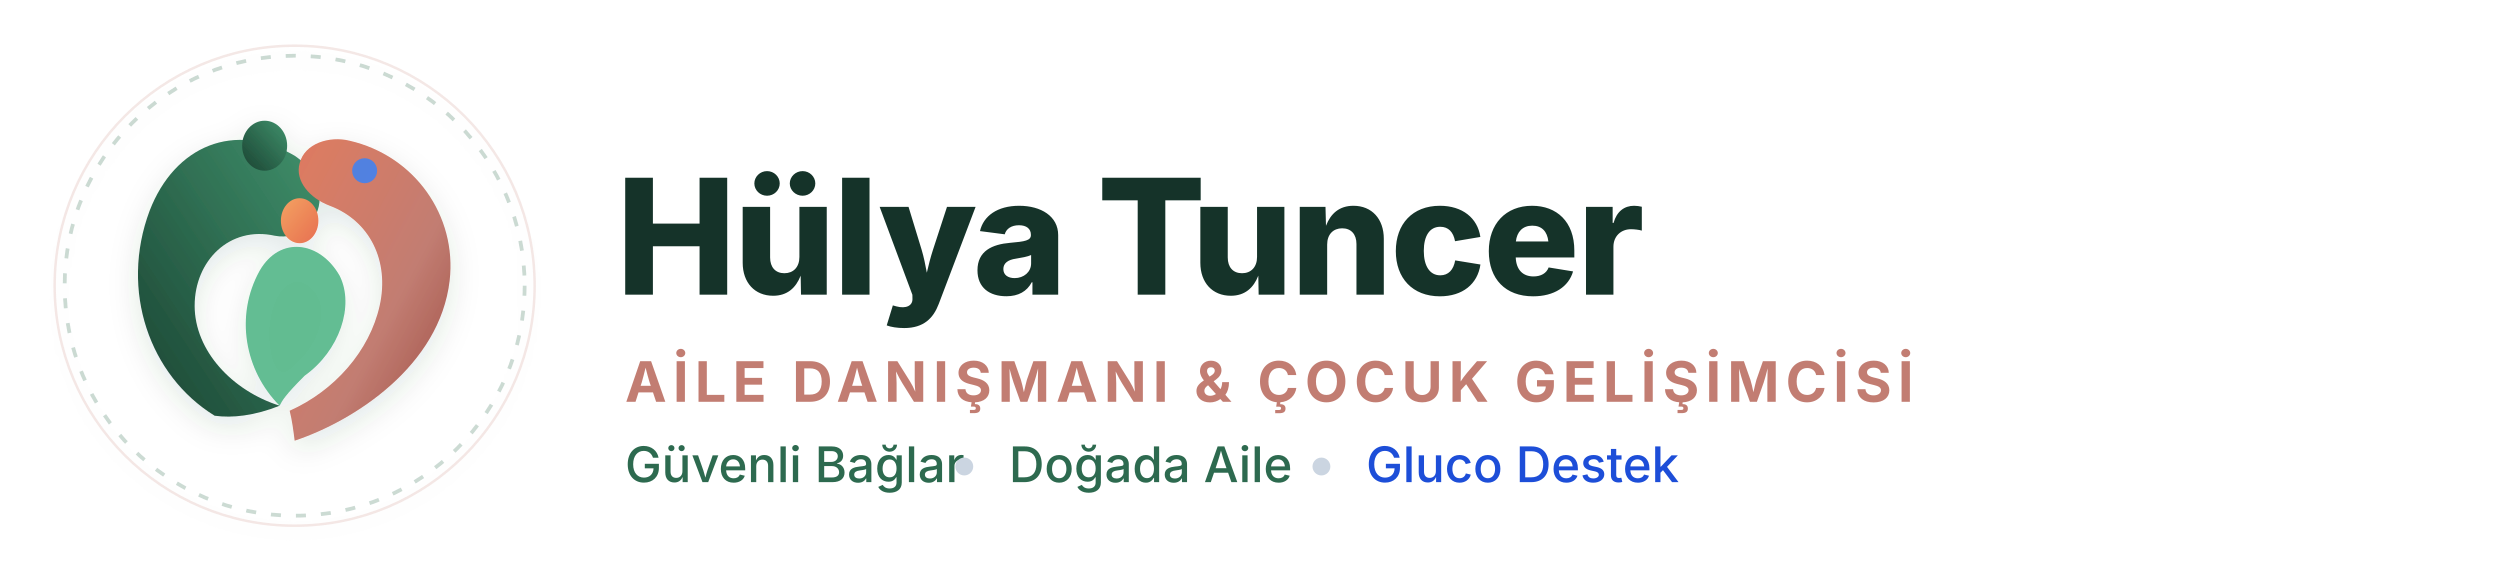
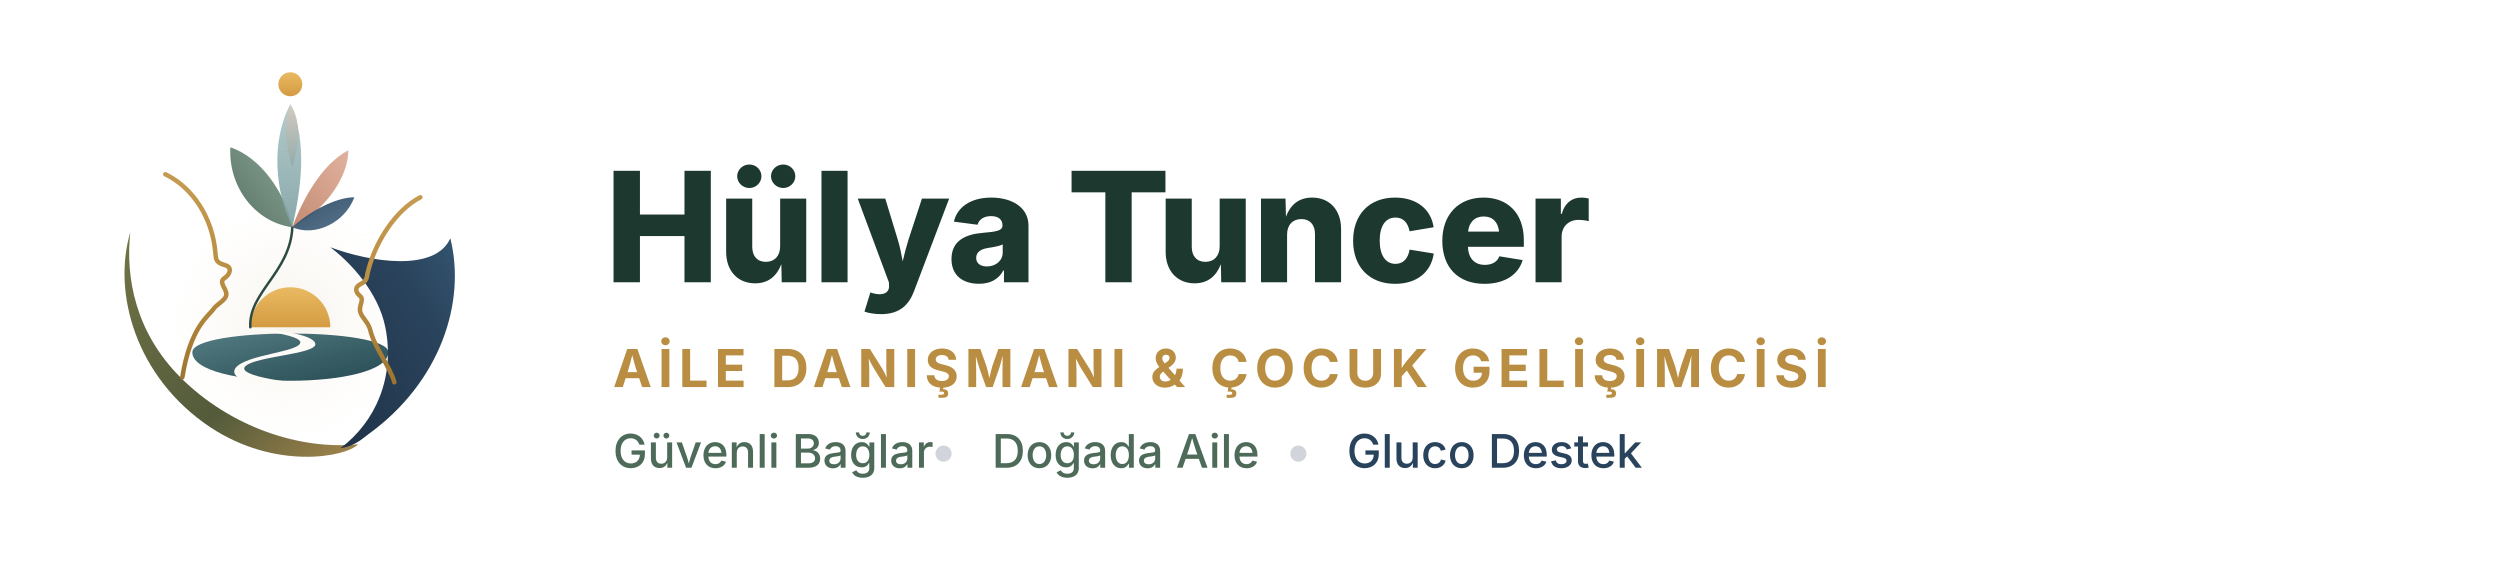
- <svg xmlns="http://www.w3.org/2000/svg" viewBox="0 0 560 130" width="100%" height="100%" fill="none">
+ <svg xmlns="http://www.w3.org/2000/svg" viewBox="0 0 620 140" width="100%" height="100%" fill="none">
  <defs>
-     <linearGradient id="univSageGrad" x1="0%" y1="100%" x2="100%" y2="0%">
-       <stop offset="0%" stop-color="#1B4332" />
-       <stop offset="50%" stop-color="#2D6A4F" />
-       <stop offset="100%" stop-color="#40916C" />
+     <radialGradient id="sunAuraH" cx="50%" cy="56%" r="40%">
+       <stop offset="0%" stop-color="#F5EFE6" stop-opacity="0.8" />
+       <stop offset="100%" stop-color="#FDFBF7" stop-opacity="0" />
+     </radialGradient>
+     <linearGradient id="sunGradH" x1="0%" y1="100%" x2="0%" y2="0%">
+       <stop offset="0%" stop-color="#D49B42" />
+       <stop offset="100%" stop-color="#E9BA62" />
    </linearGradient>
-     <linearGradient id="univWarmGrad" x1="0%" y1="0%" x2="100%" y2="100%">
-       <stop offset="0%" stop-color="#E07A5F" />
-       <stop offset="60%" stop-color="#C27D72" />
-       <stop offset="100%" stop-color="#9B4B42" />
+     <linearGradient id="waterGradH" x1="0%" y1="0%" x2="100%" y2="100%">
+       <stop offset="0%" stop-color="#557C83" />
+       <stop offset="50%" stop-color="#3C626A" />
+       <stop offset="100%" stop-color="#284B52" />
    </linearGradient>
-     <linearGradient id="univGoldGrad" x1="0%" y1="0%" x2="100%" y2="100%">
-       <stop offset="0%" stop-color="#F4A261" />
-       <stop offset="100%" stop-color="#E76F51" />
+     <linearGradient id="leftWingGradH" x1="0%" y1="0%" x2="100%" y2="100%">
+       <stop offset="0%" stop-color="#727346" />
+       <stop offset="60%" stop-color="#535B3B" />
+       <stop offset="100%" stop-color="#A4854B" />
    </linearGradient>
-     <filter id="univShadow" x="-15%" y="-15%" width="130%" height="130%">
-       <feDropShadow dx="0" dy="4" stdDeviation="6" flood-color="#1B4332" flood-opacity="0.12" />
-     </filter>
+     <linearGradient id="rightWingGradH" x1="0%" y1="100%" x2="100%" y2="0%">
+       <stop offset="0%" stop-color="#1E3247" />
+       <stop offset="70%" stop-color="#2A435C" />
+       <stop offset="100%" stop-color="#345470" />
+     </linearGradient>
+     <linearGradient id="leafMossH" x1="0%" y1="100%" x2="100%" y2="0%">
+       <stop offset="0%" stop-color="#4E6B5A" stop-opacity="0.95" />
+       <stop offset="100%" stop-color="#739281" stop-opacity="0.85" />
+     </linearGradient>
+     <linearGradient id="leafMintH" x1="0%" y1="100%" x2="0%" y2="0%">
+       <stop offset="0%" stop-color="#7D9D9F" stop-opacity="0.9" />
+       <stop offset="100%" stop-color="#A5C2C4" stop-opacity="0.85" />
+     </linearGradient>
+     <linearGradient id="leafPeachH" x1="0%" y1="100%" x2="100%" y2="0%">
+       <stop offset="0%" stop-color="#BD7E62" stop-opacity="0.9" />
+       <stop offset="100%" stop-color="#DBA48E" stop-opacity="0.85" />
+     </linearGradient>
+     <linearGradient id="leafIndigoH" x1="0%" y1="0%" x2="100%" y2="100%">
+       <stop offset="0%" stop-color="#2E4A62" stop-opacity="0.95" />
+       <stop offset="100%" stop-color="#456682" stop-opacity="0.9" />
+     </linearGradient>
+     <linearGradient id="leafTopH" x1="0%" y1="100%" x2="0%" y2="0%">
+       <stop offset="0%" stop-color="#93A9A7" stop-opacity="0.9" />
+       <stop offset="100%" stop-color="#D3CBC2" />
+     </linearGradient>
+     <linearGradient id="contourGoldH" x1="0%" y1="0%" x2="0%" y2="100%">
+       <stop offset="0%" stop-color="#C59B51" />
+       <stop offset="50%" stop-color="#BA8E42" />
+       <stop offset="100%" stop-color="#9E7530" />
+     </linearGradient>
  </defs>
-   <g transform="translate(10, 8) scale(0.56)" filter="url(#univShadow)">
-     <circle cx="100" cy="100" r="92" stroke="#2D6A4F" stroke-width="1.5" stroke-dasharray="4 6" opacity="0.25" />
-     <circle cx="100" cy="100" r="96" stroke="#C27D72" stroke-width="1" opacity="0.18" />
-     <path d="M 68 152              C 42 136, 30 102, 42 70              C 52 44, 76 34, 100 48              C 106 52, 110 58, 110 65              C 110 74, 102 82, 92 80              C 74 76, 60 90, 60 108              C 60 126, 75 142, 94 148              C 84 152, 75 153, 68 152 Z" fill="url(#univSageGrad)" />
-     <path d="M 100 162              C 124 154, 158 132, 162 98              C 165 72, 148 48, 122 42              C 114 40, 104 43, 102 51              C 100 58, 106 65, 114 68              C 130 74, 138 90, 134 108              C 130 126, 116 142, 98 150              C 99 154, 99.5 158, 100 162 Z" fill="url(#univWarmGrad)" />
-     <path d="M 94 148              C 80 134, 76 112, 86 94              C 94 80, 110 82, 118 96              C 124 108, 118 126, 104 136              C 96 144, 95 146, 94 148 Z" fill="#52B788" opacity="0.9" />
-     <ellipse cx="102" cy="74" rx="7.5" ry="9" fill="url(#univGoldGrad)" />
-     <ellipse cx="88" cy="44" rx="9" ry="10" fill="url(#univSageGrad)" />
-     <circle cx="128" cy="54" r="5" fill="#3B82F6" opacity="0.85" />
+   <g transform="translate(10, 8) scale(0.248)">
+     <circle cx="250" cy="270" r="160" fill="url(#sunAuraH)" />
+     <path d="M 210 295 A 40 40 0 0 1 290 295 Z" fill="url(#sunGradH)" />
+     <path d="M 152 320 C 152 295, 348 295, 348 320 C 348 358, 152 358, 152 320 Z" fill="url(#waterGradH)" />
+     <path d="M 210 297 C 240 297, 275 303, 275 312 C 275 322, 215 324, 205 334 C 195 344, 255 352, 285 352 C 245 358, 185 352, 195 336 C 205 322, 260 320, 260 310 C 260 304, 230 299, 210 297 Z" fill="#FDFBF7" />
+     <path d="M 90 200 C 72 260, 95 345, 170 395 C 235 438, 305 425, 318 412 C 260 418, 190 395, 140 345 C 95 300, 85 245, 90 200 Z" fill="url(#leftWingGradH)" />
+     <path d="M 410 206 C 426 270, 400 350, 328 402 C 318 410, 312 414, 300 416 C 335 390, 355 345, 345 295 C 338 260, 310 230, 290 215 C 330 230, 395 240, 410 206 Z" fill="url(#rightWingGradH)" />
+     <path d="M 210 295 C 208 260, 250 240, 252 195" stroke="#2D4A43" stroke-width="2.5" fill="none" stroke-linecap="round" />
+     <path d="M 252 195 C 215 190, 188 155, 190 115 C 220 125, 245 160, 252 195 Z" fill="url(#leafMossH)" />
+     <path d="M 252 195 C 235 160, 230 110, 250 72 C 268 110, 260 160, 252 195 Z" fill="url(#leafMintH)" />
+     <path d="M 250 72 C 242 90, 246 115, 252 135 C 258 115, 262 90, 250 72 Z" fill="url(#leafTopH)" />
+     <path d="M 252 195 C 265 160, 285 130, 308 118 C 308 145, 285 178, 252 195 Z" fill="url(#leafPeachH)" />
+     <path d="M 252 195 C 275 205, 305 190, 314 165 C 295 165, 268 180, 252 195 Z" fill="url(#leafIndigoH)" />
+     <circle cx="250" cy="52" r="12" fill="url(#sunGradH)" />
+     <path d="M 125 142 C 152 155, 172 185, 175 220 C 176 226, 174 230, 185 233 C 192 235, 190 242, 184 246 C 178 250, 186 256, 186 262 C 186 268, 176 272, 173 277 C 168 284, 150 295, 142 345" stroke="url(#contourGoldH)" stroke-width="4.5" stroke-linecap="round" fill="none" />
+     <path d="M 380 165 C 355 178, 335 210, 328 238 C 326 244, 328 248, 320 252 C 314 255, 315 260, 320 264 C 324 268, 318 274, 320 280 C 322 286, 328 290, 330 298 C 334 315, 350 335, 354 350" stroke="url(#contourGoldH)" stroke-width="4.5" stroke-linecap="round" fill="none" />
  </g>
-   <g transform="translate(138, 22)">
-     <text x="0" y="44" font-family="'Plus Jakarta Sans', 'Playfair Display', Georgia, system-ui, -apple-system, sans-serif" font-size="36" font-weight="800" fill="#153329" letter-spacing="-0.6">
+   <g transform="translate(150, 26)">
+     <text x="0" y="44" font-family="'Plus Jakarta Sans', system-ui, -apple-system, sans-serif" font-size="38" font-weight="800" fill="#1C382F" letter-spacing="-0.5">
      Hülya Tuncer
    </text>
-     <text x="2" y="68" font-family="'Plus Jakarta Sans', system-ui, -apple-system, sans-serif" font-size="12.5" font-weight="700" fill="#C27D72" letter-spacing="1.4">
+     <text x="2" y="70" font-family="'Plus Jakarta Sans', system-ui, -apple-system, sans-serif" font-size="13" font-weight="700" fill="#BA8E42" letter-spacing="1.5">
      AİLE DANIŞMANI &amp; ÇOCUK GELİŞİMCİSİ
    </text>
-     <g transform="translate(2, 86)" font-family="'Plus Jakarta Sans', system-ui, -apple-system, sans-serif" font-size="11" font-weight="500">
-       <text x="0" y="0" fill="#2D6A4F">Güvenli Bağlar</text>
-       <circle cx="76" cy="-3.5" r="2" fill="#CBD5E1" />
-       <text x="86" y="0" fill="#2D6A4F">Doğada Aile</text>
-       <circle cx="156" cy="-3.5" r="2" fill="#CBD5E1" />
-       <text x="166" y="0" fill="#1D4ED8">Gluco Destek</text>
+     <g transform="translate(2, 90)" font-family="'Plus Jakarta Sans', system-ui, -apple-system, sans-serif" font-size="11.5" font-weight="500">
+       <text x="0" y="0" fill="#4E6B5A">Güvenli Bağlar</text>
+       <circle cx="82" cy="-3.5" r="2" fill="#D1D5DB" />
+       <text x="94" y="0" fill="#4E6B5A">Doğada Aile</text>
+       <circle cx="170" cy="-3.5" r="2" fill="#D1D5DB" />
+       <text x="182" y="0" fill="#2A435C">Gluco Destek</text>
    </g>
  </g>
</svg>
